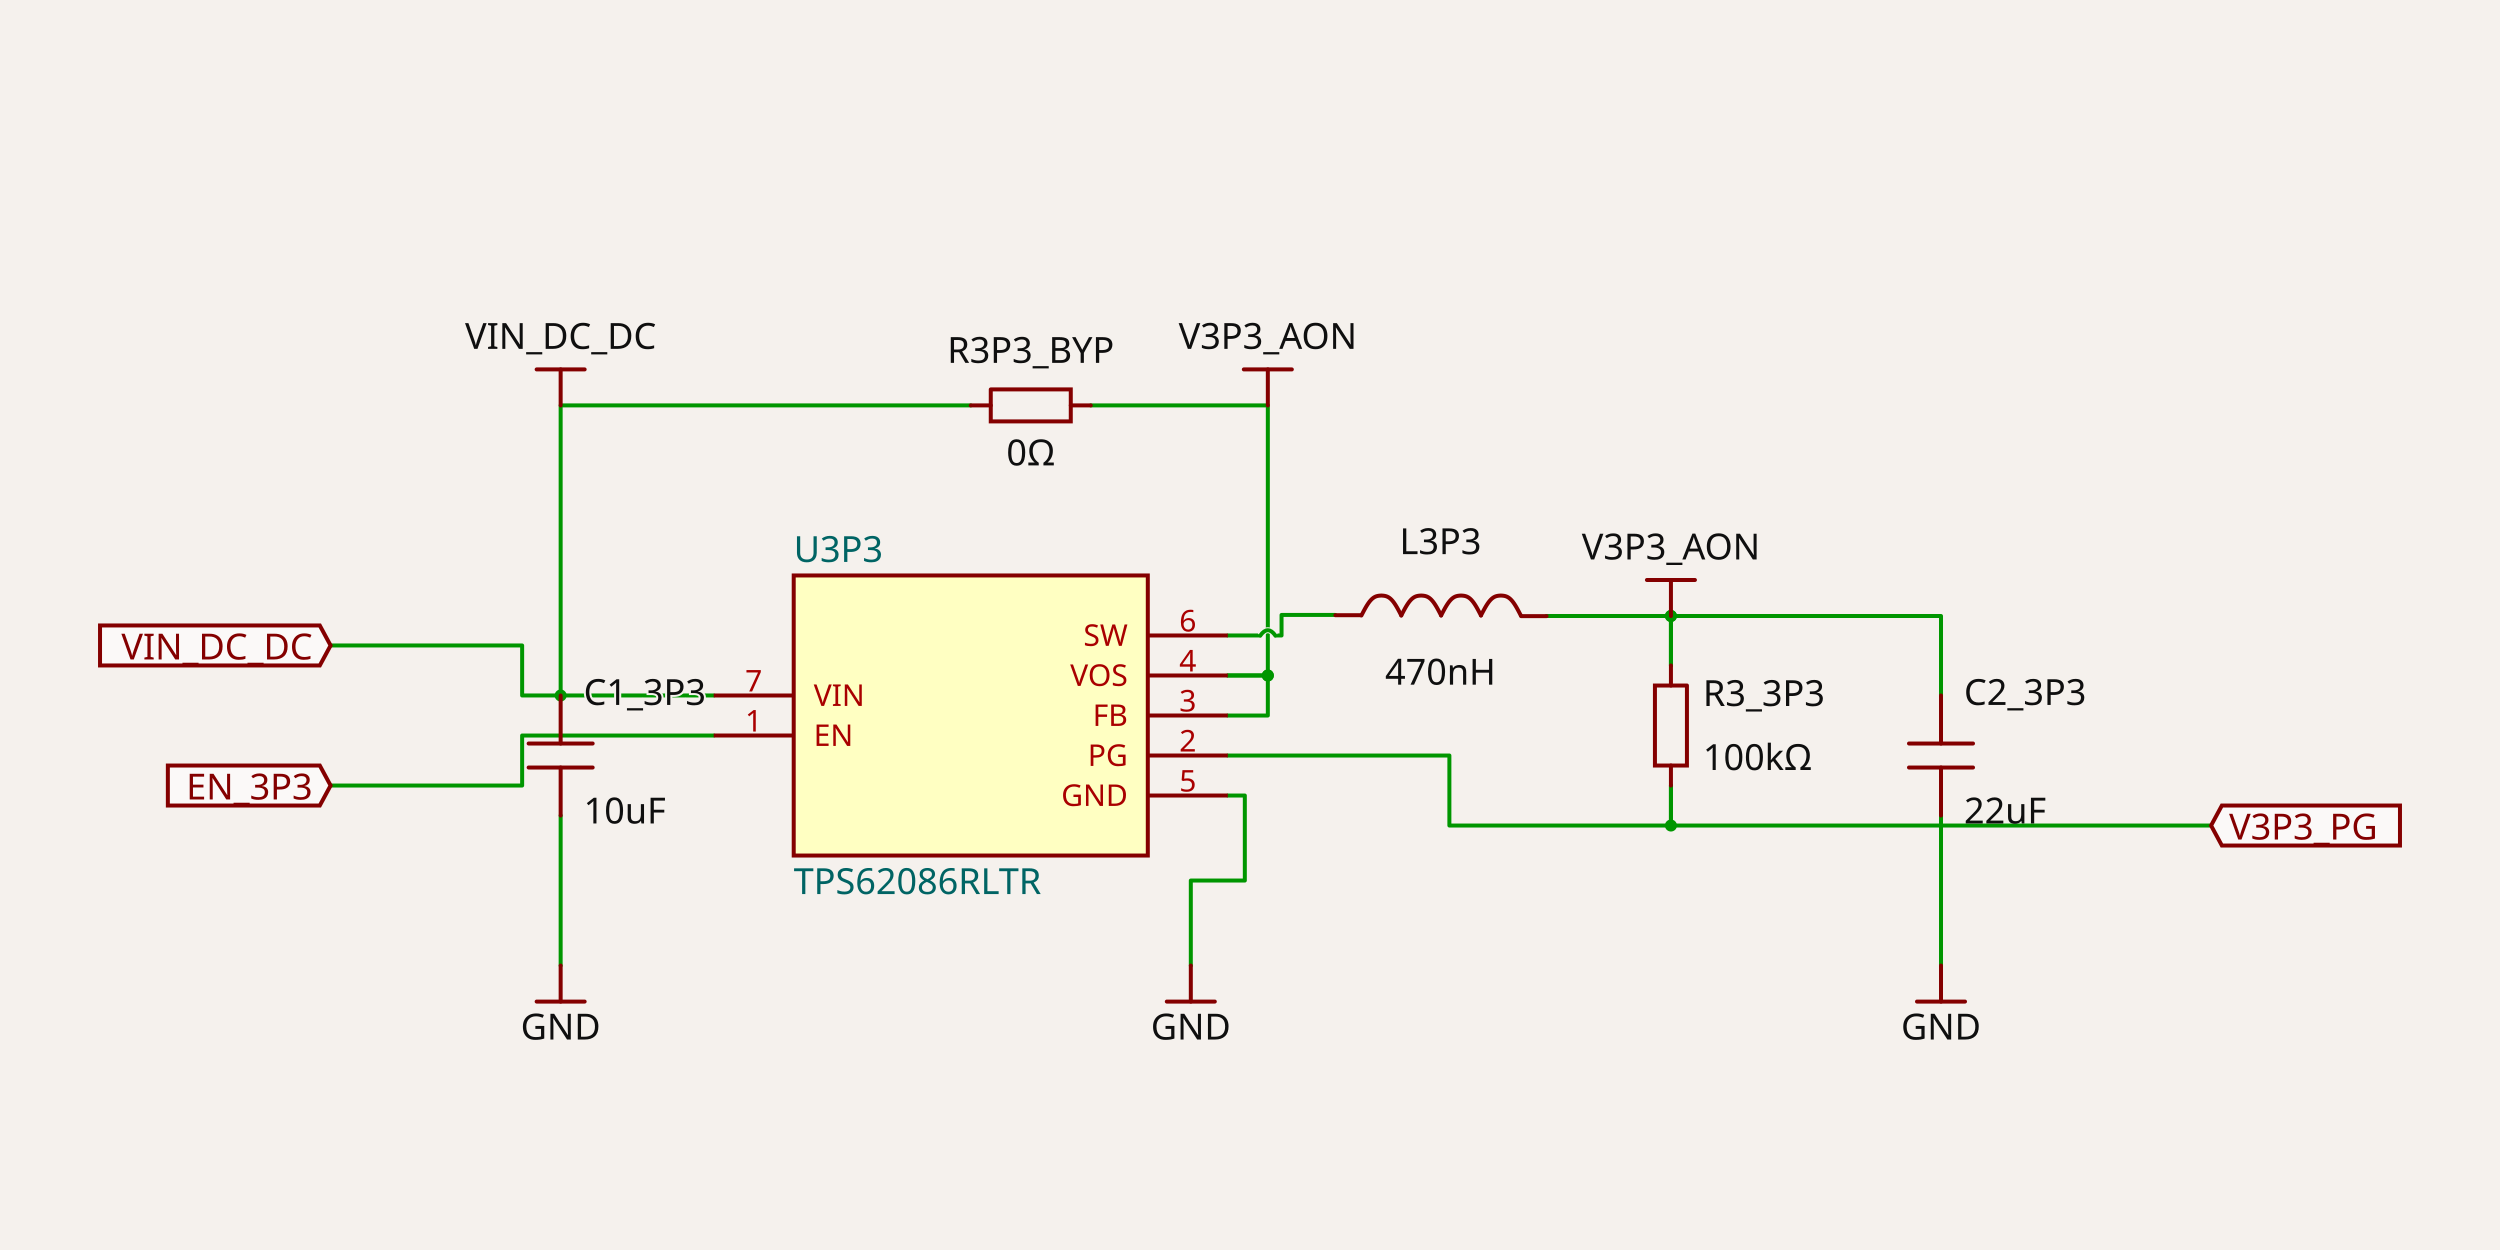
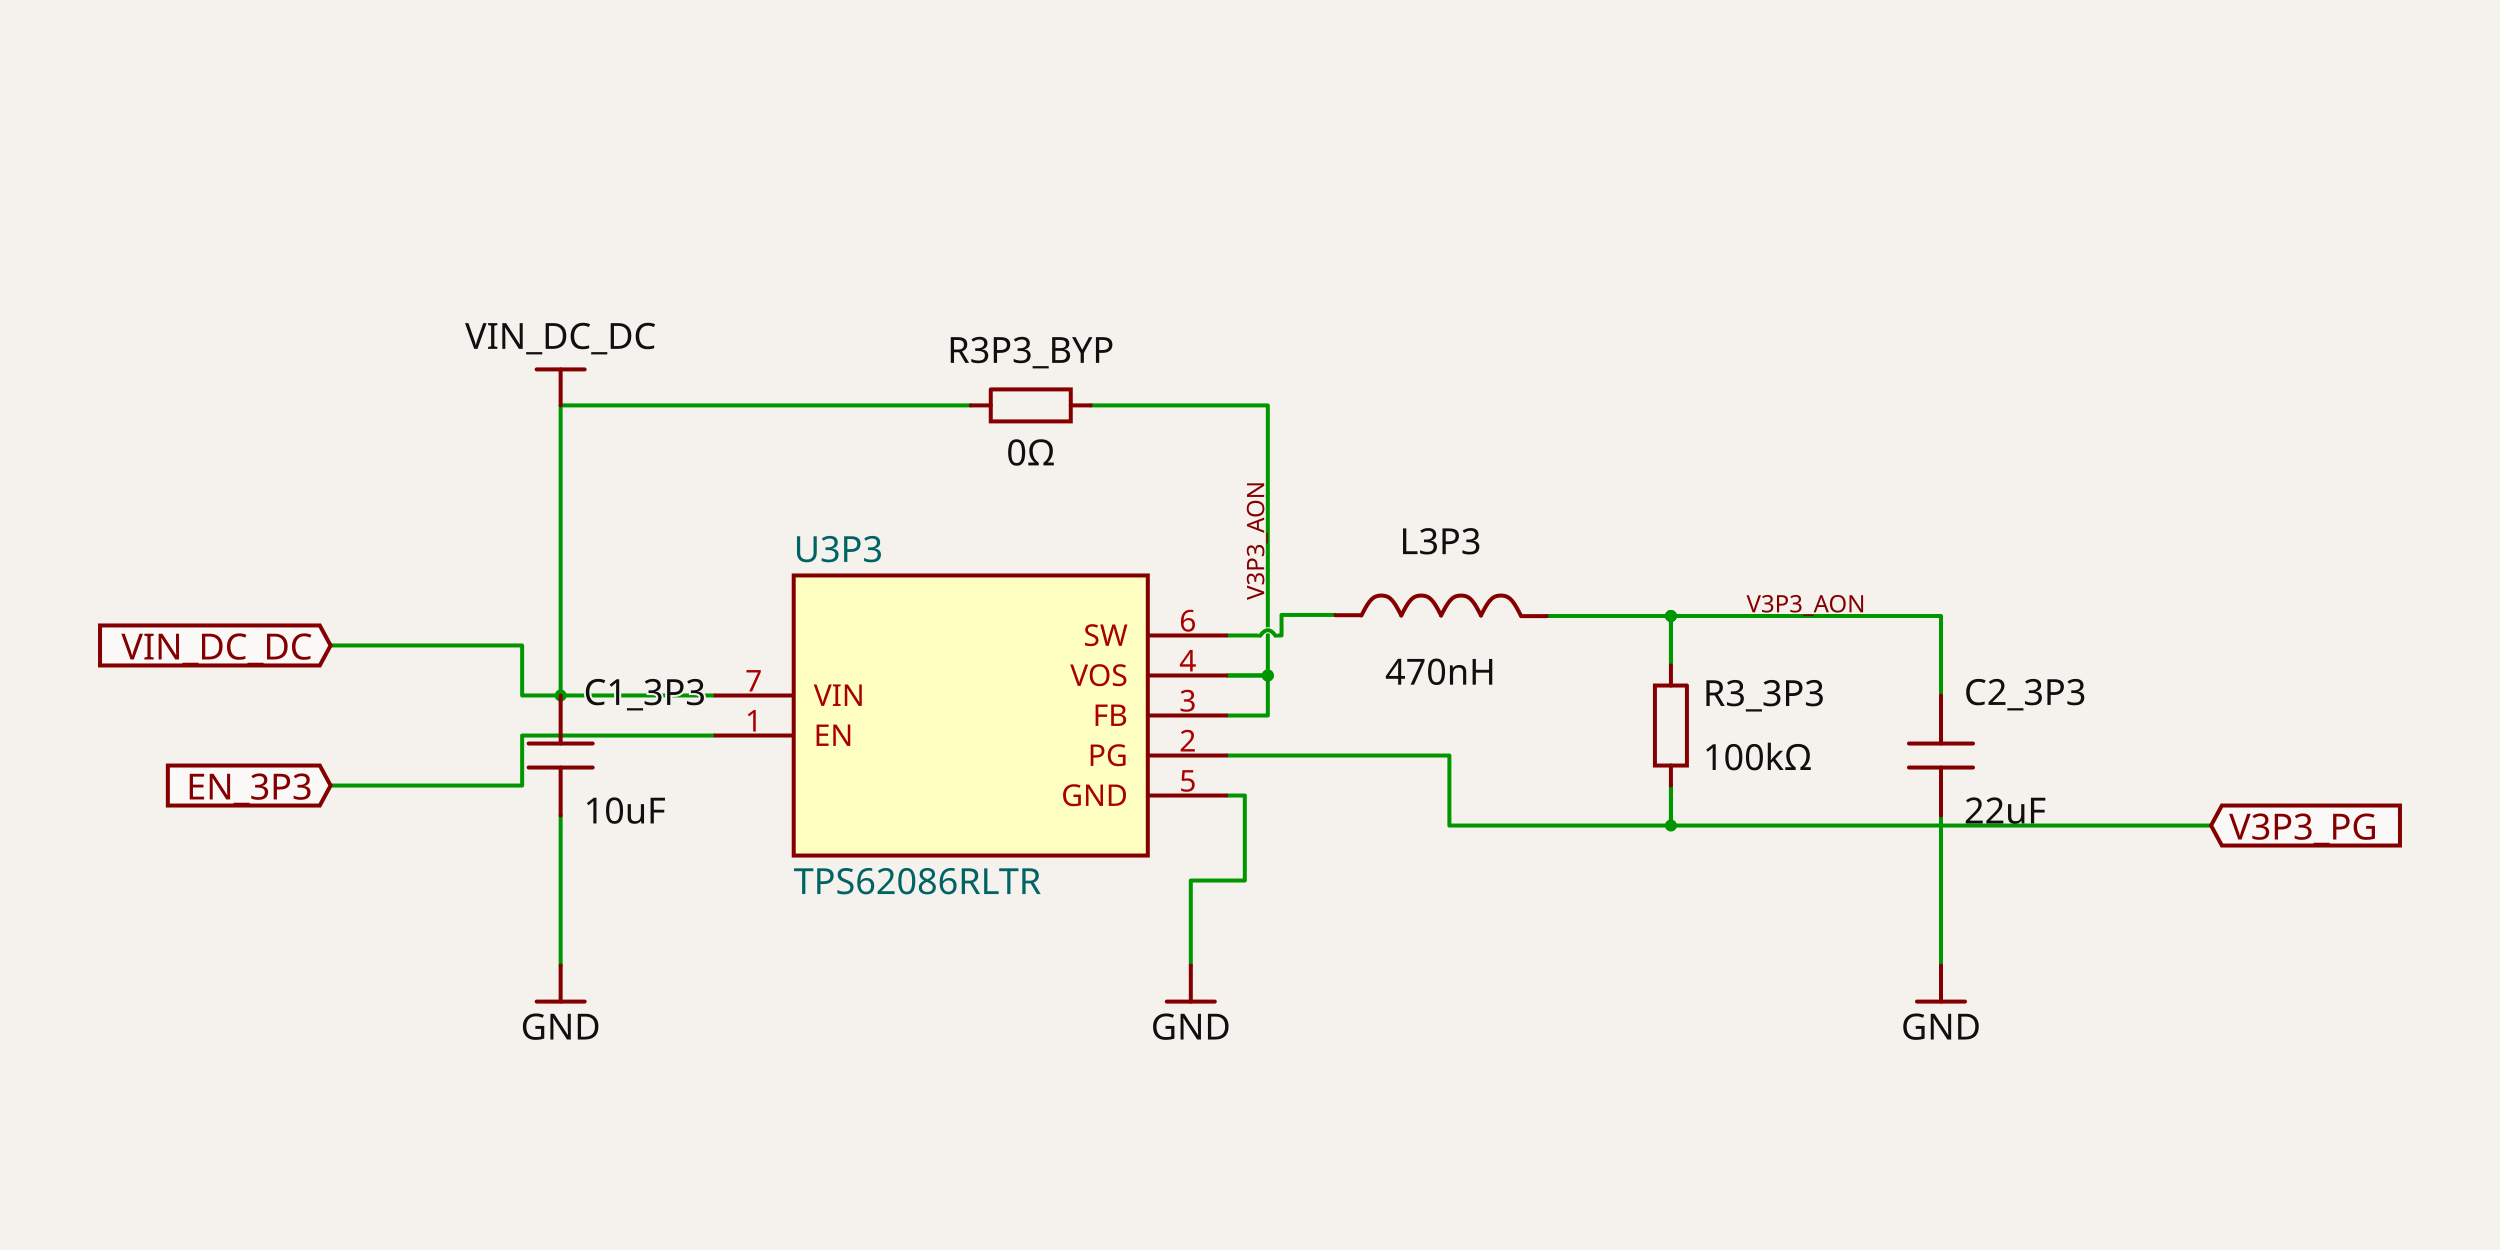
<svg xmlns="http://www.w3.org/2000/svg" class="tscircuit-schematic" width="1200" height="600" style="background-color: rgb(245, 241, 237)" data-real-to-screen-transform="matrix(96.0245822931,0,0,-96.0245822931,465.9624863965,343.4415210294)">
  <style>
              .boundary { fill: rgb(245, 241, 237); }
              .schematic-boundary { fill: none; stroke: #fff; }
              .component { fill: none; stroke: rgb(132, 0, 0); }
              .chip { fill: rgb(255, 255, 194); stroke: rgb(132, 0, 0); }
              .component-pin { fill: none; stroke: rgb(132, 0, 0); }
              .text { font-family: sans-serif; fill: rgb(0, 150, 0); }
              .pin-number { fill: rgb(169, 0, 0); }
              .port-label { fill: rgb(0, 100, 100); }
              .component-name { fill: rgb(0, 100, 100); }
              
            </style>
  <rect class="boundary" x="0" y="0" width="1200" height="600" />
  <g class="trace sch-trace" data-layer="base" data-circuit-json-type="schematic_trace" data-schematic-trace-id="schematic_trace_0" data-subcircuit-connectivity-map-key="unnamedsubcircuitsubcircuit_source_group_0_connectivity_net0">
    <path d="M 342.571 333.839 L 324.182 333.839 L 250.627 333.839 L 250.627 309.833 L 177.073 309.833 L 158.684 309.833" class="trace-invisible-hover-outline sch-trace-hitbox" stroke="rgb(0, 150, 0)" fill="none" stroke-width="15.364px" stroke-linecap="round" opacity="0" stroke-linejoin="round" />
    <path class="sch-trace-path" d="M 342.571 333.839 L 324.182 333.839 L 250.627 333.839 L 250.627 309.833 L 177.073 309.833 L 158.684 309.833" stroke="rgb(0, 150, 0)" fill="none" stroke-width="1.92px" stroke-linecap="round" stroke-linejoin="round" />
  </g>
  <g class="trace sch-trace" data-layer="base" data-circuit-json-type="schematic_trace" data-schematic-trace-id="schematic_trace_1" data-subcircuit-connectivity-map-key="unnamedsubcircuitsubcircuit_source_group_0_connectivity_net1">
    <path d="M 342.571 353.044 L 324.182 353.044 L 250.627 353.044 L 250.627 377.05 L 177.073 377.05 L 158.684 377.05" class="trace-invisible-hover-outline sch-trace-hitbox" stroke="rgb(0, 150, 0)" fill="none" stroke-width="15.364px" stroke-linecap="round" opacity="0" stroke-linejoin="round" />
    <path class="sch-trace-path" d="M 342.571 353.044 L 324.182 353.044 L 250.627 353.044 L 250.627 377.05 L 177.073 377.05 L 158.684 377.05" stroke="rgb(0, 150, 0)" fill="none" stroke-width="1.92px" stroke-linecap="round" stroke-linejoin="round" />
  </g>
  <g class="trace sch-trace" data-layer="base" data-circuit-json-type="schematic_trace" data-schematic-trace-id="schematic_trace_2" data-subcircuit-connectivity-map-key="unnamedsubcircuitsubcircuit_source_group_0_connectivity_net4">
    <path d="M 802.049 377.05 L 802.049 396.255 L 1061.315 396.255" class="trace-invisible-hover-outline sch-trace-hitbox" stroke="rgb(0, 150, 0)" fill="none" stroke-width="15.364px" stroke-linecap="round" opacity="0" stroke-linejoin="round" />
    <path class="sch-trace-path" d="M 802.049 377.05 L 802.049 396.255 L 1061.315 396.255" stroke="rgb(0, 150, 0)" fill="none" stroke-width="1.92px" stroke-linecap="round" stroke-linejoin="round" />
  </g>
  <g class="trace sch-trace" data-layer="base" data-circuit-json-type="schematic_trace" data-schematic-trace-id="schematic_trace_3" data-subcircuit-connectivity-map-key="unnamedsubcircuitsubcircuit_source_group_0_connectivity_net5">
    <path d="M 269.112 391.454 L 269.112 463.472" class="trace-invisible-hover-outline sch-trace-hitbox" stroke="rgb(0, 150, 0)" fill="none" stroke-width="15.364px" stroke-linecap="round" opacity="0" stroke-linejoin="round" />
    <path class="sch-trace-path" d="M 269.112 391.454 L 269.112 463.472" stroke="rgb(0, 150, 0)" fill="none" stroke-width="1.92px" stroke-linecap="round" stroke-linejoin="round" />
  </g>
  <g class="trace sch-trace" data-layer="base" data-circuit-json-type="schematic_trace" data-schematic-trace-id="schematic_trace_4" data-subcircuit-connectivity-map-key="unnamedsubcircuitsubcircuit_source_group_0_connectivity_net5">
    <path d="M 589.354 381.851 L 597.516 381.851 L 597.516 422.662 L 571.59 422.662 L 571.59 463.472" class="trace-invisible-hover-outline sch-trace-hitbox" stroke="rgb(0, 150, 0)" fill="none" stroke-width="15.364px" stroke-linecap="round" opacity="0" stroke-linejoin="round" />
    <path class="sch-trace-path" d="M 589.354 381.851 L 597.516 381.851 L 597.516 422.662 L 571.59 422.662 L 571.59 463.472" stroke="rgb(0, 150, 0)" fill="none" stroke-width="1.92px" stroke-linecap="round" stroke-linejoin="round" />
  </g>
  <g class="trace sch-trace" data-layer="base" data-circuit-json-type="schematic_trace" data-schematic-trace-id="schematic_trace_5" data-subcircuit-connectivity-map-key="unnamedsubcircuitsubcircuit_source_group_0_connectivity_net5">
    <path d="M 931.682 391.454 L 931.682 463.472" class="trace-invisible-hover-outline sch-trace-hitbox" stroke="rgb(0, 150, 0)" fill="none" stroke-width="15.364px" stroke-linecap="round" opacity="0" stroke-linejoin="round" />
    <path class="sch-trace-path" d="M 931.682 391.454 L 931.682 463.472" stroke="rgb(0, 150, 0)" fill="none" stroke-width="1.92px" stroke-linecap="round" stroke-linejoin="round" />
  </g>
  <g class="trace sch-trace" data-layer="base" data-circuit-json-type="schematic_trace" data-schematic-trace-id="schematic_trace_6" data-subcircuit-connectivity-map-key="unnamedsubcircuitsubcircuit_source_group_0_connectivity_net2">
    <path d="M 589.354 305.032 L 604.958 305.032M 612.16 305.032 L 615.141 305.032 L 615.141 295.177 L 640.928 295.177" class="trace-invisible-hover-outline sch-trace-hitbox" stroke="rgb(0, 150, 0)" fill="none" stroke-width="15.364px" stroke-linecap="round" opacity="0" stroke-linejoin="round" />
    <path class="sch-trace-path" d="M 589.354 305.032 L 604.958 305.032M 612.16 305.032 L 615.141 305.032 L 615.141 295.177 L 640.928 295.177" stroke="rgb(0, 150, 0)" fill="none" stroke-width="1.92px" stroke-linecap="round" stroke-linejoin="round" />
  </g>
  <g class="trace sch-trace" data-layer="base" data-circuit-json-type="schematic_trace" data-schematic-trace-id="schematic_trace_7" data-subcircuit-connectivity-map-key="unnamedsubcircuitsubcircuit_source_group_0_connectivity_net3">
    <path d="M 802.049 319.435 L 802.049 295.681 L 742.313 295.681" class="trace-invisible-hover-outline sch-trace-hitbox" stroke="rgb(0, 150, 0)" fill="none" stroke-width="15.364px" stroke-linecap="round" opacity="0" stroke-linejoin="round" />
    <path class="sch-trace-path" d="M 802.049 319.435 L 802.049 295.681 L 742.313 295.681" stroke="rgb(0, 150, 0)" fill="none" stroke-width="1.92px" stroke-linecap="round" stroke-linejoin="round" />
  </g>
  <g class="trace sch-trace" data-layer="base" data-circuit-json-type="schematic_trace" data-schematic-trace-id="schematic_trace_8" data-subcircuit-connectivity-map-key="unnamedsubcircuitsubcircuit_source_group_0_connectivity_net3">
    <path d="M 931.682 333.839 L 931.682 326.157 L 931.682 295.681 L 802.049 295.681 L 802.049 319.435" class="trace-invisible-hover-outline sch-trace-hitbox" stroke="rgb(0, 150, 0)" fill="none" stroke-width="15.364px" stroke-linecap="round" opacity="0" stroke-linejoin="round" />
    <path class="sch-trace-path" d="M 931.682 333.839 L 931.682 326.157 L 931.682 295.681 L 802.049 295.681 L 802.049 319.435" stroke="rgb(0, 150, 0)" fill="none" stroke-width="1.92px" stroke-linecap="round" stroke-linejoin="round" />
  </g>
  <g class="trace sch-trace" data-layer="base" data-circuit-json-type="schematic_trace" data-schematic-trace-id="schematic_trace_9" data-subcircuit-connectivity-map-key="unnamedsubcircuitsubcircuit_source_group_0_connectivity_net3">
    <path d="M 589.354 343.442 L 608.559 343.442 L 608.559 324.237 L 589.354 324.237" class="trace-invisible-hover-outline sch-trace-hitbox" stroke="rgb(0, 150, 0)" fill="none" stroke-width="15.364px" stroke-linecap="round" opacity="0" stroke-linejoin="round" />
    <path class="sch-trace-path" d="M 589.354 343.442 L 608.559 343.442 L 608.559 324.237 L 589.354 324.237" stroke="rgb(0, 150, 0)" fill="none" stroke-width="1.92px" stroke-linecap="round" stroke-linejoin="round" />
  </g>
  <g class="trace sch-trace" data-layer="base" data-circuit-json-type="schematic_trace" data-schematic-trace-id="schematic_trace_10" data-subcircuit-connectivity-map-key="unnamedsubcircuitsubcircuit_source_group_0_connectivity_net3">
    <path d="M 523.577 194.603 L 540.862 194.603 L 608.559 194.603 L 608.559 324.237 L 589.354 324.237" class="trace-invisible-hover-outline sch-trace-hitbox" stroke="rgb(0, 150, 0)" fill="none" stroke-width="15.364px" stroke-linecap="round" opacity="0" stroke-linejoin="round" />
    <path class="sch-trace-path" d="M 523.577 194.603 L 540.862 194.603 L 608.559 194.603 L 608.559 324.237 L 589.354 324.237" stroke="rgb(0, 150, 0)" fill="none" stroke-width="1.92px" stroke-linecap="round" stroke-linejoin="round" />
  </g>
  <g class="trace sch-trace" data-layer="base" data-circuit-json-type="schematic_trace" data-schematic-trace-id="schematic_trace_11" data-subcircuit-connectivity-map-key="unnamedsubcircuitsubcircuit_source_group_0_connectivity_net4">
    <path d="M 589.354 362.646 L 695.701 362.646 L 695.701 396.255 L 802.049 396.255 L 802.049 377.05" class="trace-invisible-hover-outline sch-trace-hitbox" stroke="rgb(0, 150, 0)" fill="none" stroke-width="15.364px" stroke-linecap="round" opacity="0" stroke-linejoin="round" />
    <path class="sch-trace-path" d="M 589.354 362.646 L 695.701 362.646 L 695.701 396.255 L 802.049 396.255 L 802.049 377.05" stroke="rgb(0, 150, 0)" fill="none" stroke-width="1.92px" stroke-linecap="round" stroke-linejoin="round" />
  </g>
  <g class="trace sch-trace" data-layer="base" data-circuit-json-type="schematic_trace" data-schematic-trace-id="schematic_trace_12" data-subcircuit-connectivity-map-key="unnamedsubcircuitsubcircuit_source_group_0_connectivity_net0">
    <path d="M 465.962 194.603 L 448.678 194.603 L 269.112 194.603 L 269.112 326.157 L 269.112 333.839" class="trace-invisible-hover-outline sch-trace-hitbox" stroke="rgb(0, 150, 0)" fill="none" stroke-width="15.364px" stroke-linecap="round" opacity="0" stroke-linejoin="round" />
    <path class="sch-trace-path" d="M 465.962 194.603 L 448.678 194.603 L 269.112 194.603 L 269.112 326.157 L 269.112 333.839" stroke="rgb(0, 150, 0)" fill="none" stroke-width="1.92px" stroke-linecap="round" stroke-linejoin="round" />
  </g>
  <g class="trace-overlays sch-trace-overlays" data-layer="overlay" data-circuit-json-type="schematic_trace" data-schematic-trace-id="schematic_trace_0" data-subcircuit-connectivity-map-key="unnamedsubcircuitsubcircuit_source_group_0_connectivity_net0" />
  <g class="trace-overlays sch-trace-overlays" data-layer="overlay" data-circuit-json-type="schematic_trace" data-schematic-trace-id="schematic_trace_1" data-subcircuit-connectivity-map-key="unnamedsubcircuitsubcircuit_source_group_0_connectivity_net1" />
  <g class="trace-overlays sch-trace-overlays" data-layer="overlay" data-circuit-json-type="schematic_trace" data-schematic-trace-id="schematic_trace_2" data-subcircuit-connectivity-map-key="unnamedsubcircuitsubcircuit_source_group_0_connectivity_net4" />
  <g class="trace-overlays sch-trace-overlays" data-layer="overlay" data-circuit-json-type="schematic_trace" data-schematic-trace-id="schematic_trace_3" data-subcircuit-connectivity-map-key="unnamedsubcircuitsubcircuit_source_group_0_connectivity_net5" />
  <g class="trace-overlays sch-trace-overlays" data-layer="overlay" data-circuit-json-type="schematic_trace" data-schematic-trace-id="schematic_trace_4" data-subcircuit-connectivity-map-key="unnamedsubcircuitsubcircuit_source_group_0_connectivity_net5" />
  <g class="trace-overlays sch-trace-overlays" data-layer="overlay" data-circuit-json-type="schematic_trace" data-schematic-trace-id="schematic_trace_5" data-subcircuit-connectivity-map-key="unnamedsubcircuitsubcircuit_source_group_0_connectivity_net5" />
  <g class="trace-overlays sch-trace-overlays" data-layer="overlay" data-circuit-json-type="schematic_trace" data-schematic-trace-id="schematic_trace_6" data-subcircuit-connectivity-map-key="unnamedsubcircuitsubcircuit_source_group_0_connectivity_net2">
    <path class="trace-crossing-outline sch-trace-crossing-outline" d="M 604.958 305.032 Q 608.559 299.99 612.16 305.032" stroke="rgb(245, 241, 237)" fill="none" stroke-width="2.881px" stroke-linecap="butt" />
    <path class="sch-trace-crossing-path" d="M 604.958 305.032 Q 608.559 299.99 612.16 305.032" stroke="rgb(0, 150, 0)" fill="none" stroke-width="1.92px" stroke-linecap="round" />
  </g>
  <g class="trace-overlays sch-trace-overlays" data-layer="overlay" data-circuit-json-type="schematic_trace" data-schematic-trace-id="schematic_trace_7" data-subcircuit-connectivity-map-key="unnamedsubcircuitsubcircuit_source_group_0_connectivity_net3">
    <circle cx="802.049" cy="295.681" r="2.881" class="trace-junction sch-trace-junction" fill="rgb(0, 150, 0)" />
  </g>
  <g class="trace-overlays sch-trace-overlays" data-layer="overlay" data-circuit-json-type="schematic_trace" data-schematic-trace-id="schematic_trace_8" data-subcircuit-connectivity-map-key="unnamedsubcircuitsubcircuit_source_group_0_connectivity_net3">
    <circle cx="802.049" cy="295.681" r="2.881" class="trace-junction sch-trace-junction" fill="rgb(0, 150, 0)" />
  </g>
  <g class="trace-overlays sch-trace-overlays" data-layer="overlay" data-circuit-json-type="schematic_trace" data-schematic-trace-id="schematic_trace_9" data-subcircuit-connectivity-map-key="unnamedsubcircuitsubcircuit_source_group_0_connectivity_net3">
    <circle cx="608.559" cy="324.237" r="2.881" class="trace-junction sch-trace-junction" fill="rgb(0, 150, 0)" />
  </g>
  <g class="trace-overlays sch-trace-overlays" data-layer="overlay" data-circuit-json-type="schematic_trace" data-schematic-trace-id="schematic_trace_10" data-subcircuit-connectivity-map-key="unnamedsubcircuitsubcircuit_source_group_0_connectivity_net3">
    <circle cx="608.559" cy="324.237" r="2.881" class="trace-junction sch-trace-junction" fill="rgb(0, 150, 0)" />
  </g>
  <g class="trace-overlays sch-trace-overlays" data-layer="overlay" data-circuit-json-type="schematic_trace" data-schematic-trace-id="schematic_trace_11" data-subcircuit-connectivity-map-key="unnamedsubcircuitsubcircuit_source_group_0_connectivity_net4">
    <circle cx="802.049" cy="396.255" r="2.881" class="trace-junction sch-trace-junction" fill="rgb(0, 150, 0)" />
  </g>
  <g class="trace-overlays sch-trace-overlays" data-layer="overlay" data-circuit-json-type="schematic_trace" data-schematic-trace-id="schematic_trace_12" data-subcircuit-connectivity-map-key="unnamedsubcircuitsubcircuit_source_group_0_connectivity_net0">
    <circle cx="269.112" cy="333.839" r="2.881" class="trace-junction sch-trace-junction" fill="rgb(0, 150, 0)" />
  </g>
  <g class="sch-component" data-circuit-json-type="schematic_component" data-schematic-component-id="schematic_component_0">
    <rect class="component chip sch-component-body" x="380.981" y="276.224" width="169.964" height="134.434" stroke-width="1.92px" fill="rgb(255, 255, 194)" stroke="rgb(132, 0, 0)" />
    <rect class="component-overlay sch-component-overlay" x="380.981" y="276.224" width="169.964" height="134.434" fill="transparent" />
    <text class="sch-text" x="380.981" y="423.142" fill="#006464" text-anchor="start" dominant-baseline="middle" font-family="sans-serif" font-size="17.284px" transform="rotate(0, 380.9807, 423.1419)">TPS62086RLTR</text>
    <text class="sch-text" x="380.981" y="263.741" fill="#006464" text-anchor="start" dominant-baseline="middle" font-family="sans-serif" font-size="17.284px" transform="rotate(0, 380.9807, 263.7411)">U3P3</text>
    <line class="component-pin sch-component-pin sch-port-line" x1="380.981" y1="353.044" x2="342.571" y2="353.044" stroke-width="1.92px" />
    <g class="sch-port" data-schematic-port-id="source_port_0">
      <rect x="340.65" y="351.123" width="3.841" height="3.841" opacity="0" />
    </g>
    <text class="pin-number sch-pin-number" x="361.776" y="351.123" style="font-family: sans-serif;" fill="rgb(169, 0, 0)" text-anchor="middle" dominant-baseline="auto" font-size="14.404px" transform="">1</text>
    <text class="pin-number sch-pin-label" x="390.583" y="353.044" style="font-family: sans-serif;" fill="rgb(169, 0, 0)" text-anchor="start" dominant-baseline="middle" font-size="14.404px" transform="">EN</text>
    <line class="component-pin sch-component-pin sch-port-line" x1="550.944" y1="362.646" x2="589.354" y2="362.646" stroke-width="1.92px" />
    <g class="sch-port" data-schematic-port-id="source_port_1">
      <rect x="587.434" y="360.726" width="3.841" height="3.841" opacity="0" />
    </g>
    <text class="pin-number sch-pin-number" x="570.149" y="360.726" style="font-family: sans-serif;" fill="rgb(169, 0, 0)" text-anchor="middle" dominant-baseline="auto" font-size="14.404px" transform="">2</text>
    <text class="pin-number sch-pin-label" x="541.342" y="362.646" style="font-family: sans-serif;" fill="rgb(169, 0, 0)" text-anchor="end" dominant-baseline="middle" font-size="14.404px" transform="">PG</text>
    <line class="component-pin sch-component-pin sch-port-line" x1="550.944" y1="343.442" x2="589.354" y2="343.442" stroke-width="1.92px" />
    <g class="sch-port" data-schematic-port-id="source_port_2">
      <rect x="587.434" y="341.521" width="3.841" height="3.841" opacity="0" />
    </g>
    <text class="pin-number sch-pin-number" x="570.149" y="341.521" style="font-family: sans-serif;" fill="rgb(169, 0, 0)" text-anchor="middle" dominant-baseline="auto" font-size="14.404px" transform="">3</text>
    <text class="pin-number sch-pin-label" x="541.342" y="343.442" style="font-family: sans-serif;" fill="rgb(169, 0, 0)" text-anchor="end" dominant-baseline="middle" font-size="14.404px" transform="">FB</text>
    <line class="component-pin sch-component-pin sch-port-line" x1="550.944" y1="324.237" x2="589.354" y2="324.237" stroke-width="1.92px" />
    <g class="sch-port" data-schematic-port-id="source_port_3">
      <rect x="587.434" y="322.316" width="3.841" height="3.841" opacity="0" />
    </g>
    <text class="pin-number sch-pin-number" x="570.149" y="322.316" style="font-family: sans-serif;" fill="rgb(169, 0, 0)" text-anchor="middle" dominant-baseline="auto" font-size="14.404px" transform="">4</text>
    <text class="pin-number sch-pin-label" x="541.342" y="324.237" style="font-family: sans-serif;" fill="rgb(169, 0, 0)" text-anchor="end" dominant-baseline="middle" font-size="14.404px" transform="">VOS</text>
    <line class="component-pin sch-component-pin sch-port-line" x1="550.944" y1="381.851" x2="589.354" y2="381.851" stroke-width="1.92px" />
    <g class="sch-port" data-schematic-port-id="source_port_4">
      <rect x="587.434" y="379.931" width="3.841" height="3.841" opacity="0" />
    </g>
    <text class="pin-number sch-pin-number" x="570.149" y="379.931" style="font-family: sans-serif;" fill="rgb(169, 0, 0)" text-anchor="middle" dominant-baseline="auto" font-size="14.404px" transform="">5</text>
    <text class="pin-number sch-pin-label" x="541.342" y="381.851" style="font-family: sans-serif;" fill="rgb(169, 0, 0)" text-anchor="end" dominant-baseline="middle" font-size="14.404px" transform="">GND</text>
    <line class="component-pin sch-component-pin sch-port-line" x1="550.944" y1="305.032" x2="589.354" y2="305.032" stroke-width="1.92px" />
    <g class="sch-port" data-schematic-port-id="source_port_5">
      <rect x="587.434" y="303.111" width="3.841" height="3.841" opacity="0" />
    </g>
    <text class="pin-number sch-pin-number" x="570.149" y="303.111" style="font-family: sans-serif;" fill="rgb(169, 0, 0)" text-anchor="middle" dominant-baseline="auto" font-size="14.404px" transform="">6</text>
    <text class="pin-number sch-pin-label" x="541.342" y="305.032" style="font-family: sans-serif;" fill="rgb(169, 0, 0)" text-anchor="end" dominant-baseline="middle" font-size="14.404px" transform="">SW</text>
    <line class="component-pin sch-component-pin sch-port-line" x1="380.981" y1="333.839" x2="342.571" y2="333.839" stroke-width="1.92px" />
    <g class="sch-port" data-schematic-port-id="source_port_6">
      <rect x="340.65" y="331.919" width="3.841" height="3.841" opacity="0" />
    </g>
    <text class="pin-number sch-pin-number" x="361.776" y="331.919" style="font-family: sans-serif;" fill="rgb(169, 0, 0)" text-anchor="middle" dominant-baseline="auto" font-size="14.404px" transform="">7</text>
    <text class="pin-number sch-pin-label" x="390.583" y="333.839" style="font-family: sans-serif;" fill="rgb(169, 0, 0)" text-anchor="start" dominant-baseline="middle" font-size="14.404px" transform="">VIN</text>
  </g>
  <g class="sch-component" data-circuit-json-type="schematic_component" data-schematic-component-id="schematic_component_1">
    <rect class="component-overlay sch-component-overlay" x="253.746" y="333.839" width="30.732" height="57.615" fill="transparent" />
    <path class="sch-component-symbol-path" d="M 269.112 391.454 L 269.112 368.408" stroke="rgb(132, 0, 0)" fill="none" stroke-width="1.92px" stroke-linecap="round" />
    <path class="sch-component-symbol-path" d="M 269.112 356.885 L 269.112 333.839" stroke="rgb(132, 0, 0)" fill="none" stroke-width="1.92px" stroke-linecap="round" />
    <path class="sch-component-symbol-path" d="M 284.478 368.408 L 253.746 368.408" stroke="rgb(132, 0, 0)" fill="none" stroke-width="1.92px" stroke-linecap="round" />
    <path class="sch-component-symbol-path" d="M 284.478 356.885 L 253.746 356.885" stroke="rgb(132, 0, 0)" fill="none" stroke-width="1.92px" stroke-linecap="round" />
    <text class="sch-component-name sch-component-text" x="280.155" y="343.442" stroke="rgb(245, 241, 237)" stroke-width="1.92px" paint-order="stroke" fill="rgb(15, 15, 15)" font-family="sans-serif" text-anchor="start" dominant-baseline="ideographic" font-size="17.284px">C1_3P3</text>
    <text class="sch-component-text" x="280.155" y="381.851" fill="rgb(15, 15, 15)" font-family="sans-serif" text-anchor="start" dominant-baseline="hanging" font-size="17.284px">10uF</text>
  </g>
  <g class="sch-component" data-circuit-json-type="schematic_component" data-schematic-component-id="schematic_component_2">
    <rect class="component-overlay sch-component-overlay" x="640.987" y="285.86" width="101.356" height="9.878" fill="transparent" />
    <path class="sch-component-symbol-path" d="M 672.611 295.423 L 672.371 294.958 L 672.132 294.496 L 671.893 294.036 L 671.654 293.58 L 671.415 293.129 L 671.176 292.686 L 670.937 292.25 L 670.698 291.824 L 670.459 291.408 L 670.22 291.003 L 669.981 290.612 L 669.742 290.233 L 669.503 289.869 L 669.264 289.52 L 669.025 289.186 L 668.786 288.869 L 668.547 288.569 L 668.307 288.286 L 668.068 288.021 L 667.829 287.773 L 667.59 287.542 L 667.351 287.33 L 667.112 287.135 L 666.873 286.957 L 666.634 286.796 L 666.395 286.651 L 666.156 286.522 L 665.917 286.408 L 665.678 286.309 L 665.439 286.222 L 665.2 286.149 L 664.961 286.087 L 664.722 286.035 L 664.483 285.992 L 664.244 285.958 L 664.004 285.93 L 663.765 285.908 L 663.526 285.89 L 663.287 285.874 L 663.048 285.86 L 662.809 285.874 L 662.57 285.89 L 662.331 285.908 L 662.092 285.93 L 661.853 285.958 L 661.614 285.992 L 661.375 286.035 L 661.136 286.087 L 660.897 286.149 L 660.658 286.222 L 660.419 286.309 L 660.18 286.408 L 659.94 286.522 L 659.701 286.651 L 659.462 286.796 L 659.223 286.957 L 658.984 287.135 L 658.745 287.33 L 658.506 287.542 L 658.267 287.773 L 658.028 288.021 L 657.789 288.286 L 657.55 288.569 L 657.311 288.869 L 657.072 289.186 L 656.833 289.52 L 656.594 289.869 L 656.355 290.233 L 656.116 290.612 L 655.877 291.003 L 655.637 291.408 L 655.398 291.824 L 655.159 292.25 L 654.92 292.686 L 654.681 293.129 L 654.442 293.58 L 654.203 294.036 L 653.964 294.496 L 653.725 294.958 L 653.486 295.423" stroke="rgb(132, 0, 0)" fill="none" stroke-width="1.92px" stroke-linecap="round" />
    <path class="sch-component-symbol-path" d="M 691.735 295.422 L 691.496 294.958 L 691.257 294.496 L 691.018 294.036 L 690.779 293.58 L 690.54 293.129 L 690.301 292.686 L 690.062 292.25 L 689.823 291.824 L 689.584 291.408 L 689.344 291.003 L 689.105 290.611 L 688.866 290.233 L 688.627 289.869 L 688.388 289.52 L 688.149 289.186 L 687.91 288.869 L 687.671 288.569 L 687.432 288.286 L 687.193 288.021 L 686.954 287.773 L 686.715 287.542 L 686.476 287.33 L 686.237 287.135 L 685.998 286.957 L 685.759 286.796 L 685.52 286.651 L 685.281 286.522 L 685.041 286.408 L 684.802 286.308 L 684.563 286.222 L 684.324 286.149 L 684.085 286.086 L 683.846 286.035 L 683.607 285.992 L 683.368 285.958 L 683.129 285.93 L 682.89 285.908 L 682.651 285.89 L 682.412 285.874 L 682.173 285.86 L 681.934 285.874 L 681.695 285.89 L 681.456 285.908 L 681.217 285.93 L 680.977 285.958 L 680.738 285.992 L 680.499 286.035 L 680.26 286.086 L 680.021 286.149 L 679.782 286.222 L 679.543 286.308 L 679.304 286.408 L 679.065 286.522 L 678.826 286.651 L 678.587 286.796 L 678.348 286.957 L 678.109 287.135 L 677.87 287.33 L 677.631 287.542 L 677.392 287.773 L 677.153 288.021 L 676.914 288.286 L 676.674 288.569 L 676.435 288.869 L 676.196 289.186 L 675.957 289.52 L 675.718 289.869 L 675.479 290.233 L 675.24 290.611 L 675.001 291.003 L 674.762 291.408 L 674.523 291.824 L 674.284 292.25 L 674.045 292.686 L 673.806 293.129 L 673.567 293.58 L 673.328 294.036 L 673.089 294.496 L 672.85 294.958 L 672.61 295.422" stroke="rgb(132, 0, 0)" fill="none" stroke-width="1.92px" stroke-linecap="round" />
    <path class="sch-component-symbol-path" d="M 710.86 295.422 L 710.621 294.958 L 710.381 294.496 L 710.142 294.036 L 709.903 293.58 L 709.664 293.129 L 709.425 292.686 L 709.186 292.25 L 708.947 291.824 L 708.708 291.408 L 708.469 291.003 L 708.23 290.611 L 707.991 290.233 L 707.752 289.869 L 707.513 289.52 L 707.274 289.186 L 707.035 288.869 L 706.796 288.569 L 706.557 288.286 L 706.318 288.021 L 706.078 287.773 L 705.839 287.542 L 705.6 287.33 L 705.361 287.135 L 705.122 286.957 L 704.883 286.796 L 704.644 286.651 L 704.405 286.522 L 704.166 286.408 L 703.927 286.308 L 703.688 286.222 L 703.449 286.149 L 703.21 286.086 L 702.971 286.035 L 702.732 285.992 L 702.493 285.958 L 702.254 285.93 L 702.014 285.908 L 701.775 285.89 L 701.536 285.874 L 701.297 285.86 L 701.058 285.874 L 700.819 285.89 L 700.58 285.908 L 700.341 285.93 L 700.102 285.958 L 699.863 285.992 L 699.624 286.035 L 699.385 286.086 L 699.146 286.149 L 698.907 286.222 L 698.668 286.308 L 698.429 286.408 L 698.19 286.522 L 697.951 286.651 L 697.711 286.796 L 697.472 286.957 L 697.233 287.135 L 696.994 287.33 L 696.755 287.542 L 696.516 287.773 L 696.277 288.021 L 696.038 288.286 L 695.799 288.569 L 695.56 288.869 L 695.321 289.186 L 695.082 289.52 L 694.843 289.869 L 694.604 290.233 L 694.365 290.611 L 694.126 291.003 L 693.887 291.408 L 693.648 291.824 L 693.408 292.25 L 693.169 292.686 L 692.93 293.129 L 692.691 293.58 L 692.452 294.036 L 692.213 294.496 L 691.974 294.958 L 691.735 295.422" stroke="rgb(132, 0, 0)" fill="none" stroke-width="1.92px" stroke-linecap="round" />
    <path class="sch-component-symbol-path" d="M 729.984 295.422 L 729.745 294.958 L 729.506 294.496 L 729.267 294.036 L 729.028 293.58 L 728.789 293.129 L 728.55 292.686 L 728.311 292.25 L 728.072 291.824 L 727.833 291.408 L 727.594 291.003 L 727.355 290.611 L 727.115 290.233 L 726.876 289.869 L 726.637 289.52 L 726.398 289.186 L 726.159 288.869 L 725.92 288.569 L 725.681 288.286 L 725.442 288.021 L 725.203 287.773 L 724.964 287.542 L 724.725 287.33 L 724.486 287.135 L 724.247 286.957 L 724.008 286.796 L 723.769 286.651 L 723.53 286.522 L 723.291 286.408 L 723.052 286.308 L 722.812 286.222 L 722.573 286.149 L 722.334 286.086 L 722.095 286.035 L 721.856 285.992 L 721.617 285.958 L 721.378 285.93 L 721.139 285.908 L 720.9 285.89 L 720.661 285.874 L 720.422 285.86 L 720.183 285.874 L 719.944 285.89 L 719.705 285.908 L 719.466 285.93 L 719.227 285.958 L 718.988 285.992 L 718.748 286.035 L 718.509 286.086 L 718.27 286.149 L 718.031 286.222 L 717.792 286.308 L 717.553 286.408 L 717.314 286.522 L 717.075 286.651 L 716.836 286.796 L 716.597 286.957 L 716.358 287.135 L 716.119 287.33 L 715.88 287.542 L 715.641 287.773 L 715.402 288.021 L 715.163 288.286 L 714.924 288.569 L 714.685 288.869 L 714.445 289.186 L 714.206 289.52 L 713.967 289.869 L 713.728 290.233 L 713.489 290.611 L 713.25 291.003 L 713.011 291.408 L 712.772 291.824 L 712.533 292.25 L 712.294 292.686 L 712.055 293.129 L 711.816 293.58 L 711.577 294.036 L 711.338 294.496 L 711.099 294.958 L 710.86 295.422" stroke="rgb(132, 0, 0)" fill="none" stroke-width="1.92px" stroke-linecap="round" />
    <path class="sch-component-symbol-path" d="M 653.185 295.299 L 640.987 295.299" stroke="rgb(132, 0, 0)" fill="none" stroke-width="1.92px" stroke-linecap="round" />
    <path class="sch-component-symbol-path" d="M 742.343 295.738 L 730.145 295.738" stroke="rgb(132, 0, 0)" fill="none" stroke-width="1.92px" stroke-linecap="round" />
    <text class="sch-component-name sch-component-text" x="691.427" y="271.051" stroke="rgb(245, 241, 237)" stroke-width="1.92px" paint-order="stroke" fill="rgb(15, 15, 15)" font-family="sans-serif" text-anchor="middle" dominant-baseline="ideographic" font-size="17.284px">L3P3</text>
    <text class="sch-component-text" x="691.41" y="315.218" fill="rgb(15, 15, 15)" font-family="sans-serif" text-anchor="middle" dominant-baseline="hanging" font-size="17.284px">470nH</text>
  </g>
  <g class="sch-component" data-circuit-json-type="schematic_component" data-schematic-component-id="schematic_component_3">
    <rect class="component-overlay sch-component-overlay" x="794.368" y="319.435" width="15.36" height="57.615" fill="transparent" />
    <path class="sch-component-symbol-path" d="M 802.049 319.435 L 802.049 329.04" stroke="rgb(132, 0, 0)" fill="none" stroke-width="1.92px" stroke-linecap="round" />
    <path class="sch-component-symbol-path" d="M 802.049 367.446 L 802.049 377.05" stroke="rgb(132, 0, 0)" fill="none" stroke-width="1.92px" stroke-linecap="round" />
    <path class="sch-component-symbol-path" d="M 809.729 329.04 L 809.729 367.446 L 794.368 367.446 L 794.368 329.04 L 809.729 329.04" stroke="rgb(132, 0, 0)" fill="none" stroke-width="1.92px" stroke-linecap="round" />
    <text class="sch-component-name sch-component-text" x="817.412" y="332.879" stroke="rgb(245, 241, 237)" stroke-width="1.92px" paint-order="stroke" fill="rgb(15, 15, 15)" font-family="sans-serif" text-anchor="start" dominant-baseline="middle" font-size="17.284px">R3_3P3</text>
    <text class="sch-component-text" x="817.412" y="363.607" fill="rgb(15, 15, 15)" font-family="sans-serif" text-anchor="start" dominant-baseline="middle" font-size="17.284px">100kΩ</text>
  </g>
  <g class="sch-component" data-circuit-json-type="schematic_component" data-schematic-component-id="schematic_component_4">
    <rect class="component-overlay sch-component-overlay" x="916.316" y="333.839" width="30.732" height="57.615" fill="transparent" />
    <path class="sch-component-symbol-path" d="M 931.682 391.454 L 931.682 368.408" stroke="rgb(132, 0, 0)" fill="none" stroke-width="1.92px" stroke-linecap="round" />
    <path class="sch-component-symbol-path" d="M 931.682 356.885 L 931.682 333.839" stroke="rgb(132, 0, 0)" fill="none" stroke-width="1.92px" stroke-linecap="round" />
    <path class="sch-component-symbol-path" d="M 947.048 368.408 L 916.316 368.408" stroke="rgb(132, 0, 0)" fill="none" stroke-width="1.92px" stroke-linecap="round" />
    <path class="sch-component-symbol-path" d="M 947.048 356.885 L 916.316 356.885" stroke="rgb(132, 0, 0)" fill="none" stroke-width="1.92px" stroke-linecap="round" />
    <text class="sch-component-name sch-component-text" x="942.725" y="343.442" stroke="rgb(245, 241, 237)" stroke-width="1.92px" paint-order="stroke" fill="rgb(15, 15, 15)" font-family="sans-serif" text-anchor="start" dominant-baseline="ideographic" font-size="17.284px">C2_3P3</text>
    <text class="sch-component-text" x="942.725" y="381.851" fill="rgb(15, 15, 15)" font-family="sans-serif" text-anchor="start" dominant-baseline="hanging" font-size="17.284px">22uF</text>
  </g>
  <g class="sch-component" data-circuit-json-type="schematic_component" data-schematic-component-id="schematic_component_5">
    <rect class="component-overlay sch-component-overlay" x="465.962" y="186.923" width="57.615" height="15.36" fill="transparent" />
    <path class="sch-component-symbol-path" d="M 465.962 194.603 L 475.567 194.603" stroke="rgb(132, 0, 0)" fill="none" stroke-width="1.92px" stroke-linecap="round" />
    <path class="sch-component-symbol-path" d="M 513.973 194.603 L 523.577 194.603" stroke="rgb(132, 0, 0)" fill="none" stroke-width="1.92px" stroke-linecap="round" />
    <path class="sch-component-symbol-path" d="M 475.567 186.923 L 513.973 186.923 L 513.973 202.283 L 475.567 202.283 L 475.567 186.923" stroke="rgb(132, 0, 0)" fill="none" stroke-width="1.92px" stroke-linecap="round" />
    <text class="sch-component-name sch-component-text" x="494.77" y="179.239" stroke="rgb(245, 241, 237)" stroke-width="1.92px" paint-order="stroke" fill="rgb(15, 15, 15)" font-family="sans-serif" text-anchor="middle" dominant-baseline="ideographic" font-size="17.284px">R3P3_BYP</text>
    <text class="sch-component-text" x="494.77" y="209.967" fill="rgb(15, 15, 15)" font-family="sans-serif" text-anchor="middle" dominant-baseline="hanging" font-size="17.284px">0Ω</text>
  </g>
  <g class="schematic-port-hover sch-port-hover" data-schematic-port-id="source_port_0">
    <circle cx="342.571" cy="353.044" r="3.841" fill="red" opacity="0" />
  </g>
  <g class="schematic-port-hover sch-port-hover" data-schematic-port-id="source_port_1">
    <circle cx="589.354" cy="362.646" r="3.841" fill="red" opacity="0" />
  </g>
  <g class="schematic-port-hover sch-port-hover" data-schematic-port-id="source_port_2">
    <circle cx="589.354" cy="343.442" r="3.841" fill="red" opacity="0" />
  </g>
  <g class="schematic-port-hover sch-port-hover" data-schematic-port-id="source_port_3">
    <circle cx="589.354" cy="324.237" r="3.841" fill="red" opacity="0" />
  </g>
  <g class="schematic-port-hover sch-port-hover" data-schematic-port-id="source_port_4">
    <circle cx="589.354" cy="381.851" r="3.841" fill="red" opacity="0" />
  </g>
  <g class="schematic-port-hover sch-port-hover" data-schematic-port-id="source_port_5">
    <circle cx="589.354" cy="305.032" r="3.841" fill="red" opacity="0" />
  </g>
  <g class="schematic-port-hover sch-port-hover" data-schematic-port-id="source_port_6">
    <circle cx="342.571" cy="333.839" r="3.841" fill="red" opacity="0" />
  </g>
  <g class="schematic-port-hover sch-port-hover" data-schematic-port-id="source_port_7">
    <circle cx="269.112" cy="333.839" r="3.841" fill="red" opacity="0" />
  </g>
  <g class="schematic-port-hover sch-port-hover" data-schematic-port-id="source_port_8">
    <circle cx="269.112" cy="391.454" r="3.841" fill="red" opacity="0" />
  </g>
  <g class="schematic-port-hover sch-port-hover" data-schematic-port-id="source_port_9">
    <circle cx="640.928" cy="295.177" r="3.841" fill="red" opacity="0" />
  </g>
  <g class="schematic-port-hover sch-port-hover" data-schematic-port-id="source_port_10">
    <circle cx="742.313" cy="295.681" r="3.841" fill="red" opacity="0" />
  </g>
  <g class="schematic-port-hover sch-port-hover" data-schematic-port-id="source_port_11">
    <circle cx="802.049" cy="319.435" r="3.841" fill="red" opacity="0" />
  </g>
  <g class="schematic-port-hover sch-port-hover" data-schematic-port-id="source_port_12">
    <circle cx="802.049" cy="377.05" r="3.841" fill="red" opacity="0" />
  </g>
  <g class="schematic-port-hover sch-port-hover" data-schematic-port-id="source_port_13">
    <circle cx="931.682" cy="333.839" r="3.841" fill="red" opacity="0" />
  </g>
  <g class="schematic-port-hover sch-port-hover" data-schematic-port-id="source_port_14">
    <circle cx="931.682" cy="391.454" r="3.841" fill="red" opacity="0" />
  </g>
  <g class="schematic-port-hover sch-port-hover" data-schematic-port-id="source_port_15">
    <circle cx="465.962" cy="194.603" r="3.841" fill="red" opacity="0" />
  </g>
  <g class="schematic-port-hover sch-port-hover" data-schematic-port-id="source_port_16">
    <circle cx="523.577" cy="194.603" r="3.841" fill="red" opacity="0" />
  </g>
  <path class="net-label sch-net-label" data-circuit-json-type="schematic_net_label" data-schematic-net-label-id="schematic_net_label_0" d="     M 158.684,309.833     L 153.498,319.435     L 48.012,319.435     L 48.012,300.23     L 153.498,300.23     Z   " fill="rgba(255, 255, 255, 0.6)" stroke="rgb(132, 0, 0)" stroke-width="1.92px" />
  <text class="net-label-text sch-net-label-text" data-circuit-json-type="schematic_net_label" data-schematic-net-label-id="schematic_net_label_0" x="150.042" y="309.833" fill="rgb(132, 0, 0)" text-anchor="end" dominant-baseline="central" font-family="sans-serif" font-variant-numeric="tabular-nums" font-size="17.284px" transform="">VIN_DC_DC</text>
  <path class="net-label sch-net-label" data-circuit-json-type="schematic_net_label" data-schematic-net-label-id="schematic_net_label_1" d="     M 158.684,377.05     L 153.498,386.653     L 80.571,386.653     L 80.571,367.448     L 153.498,367.448     Z   " fill="rgba(255, 255, 255, 0.6)" stroke="rgb(132, 0, 0)" stroke-width="1.92px" />
  <text class="net-label-text sch-net-label-text" data-circuit-json-type="schematic_net_label" data-schematic-net-label-id="schematic_net_label_1" x="150.042" y="377.05" fill="rgb(132, 0, 0)" text-anchor="end" dominant-baseline="central" font-family="sans-serif" font-variant-numeric="tabular-nums" font-size="17.284px" transform="">EN_3P3</text>
  <path class="net-label sch-net-label" data-circuit-json-type="schematic_net_label" data-schematic-net-label-id="schematic_net_label_2" d="     M 1061.315,396.255     L 1066.5,386.653     L 1151.988,386.653     L 1151.988,405.857     L 1066.5,405.857     Z   " fill="rgba(255, 255, 255, 0.6)" stroke="rgb(132, 0, 0)" stroke-width="1.92px" />
  <text class="net-label-text sch-net-label-text" data-circuit-json-type="schematic_net_label" data-schematic-net-label-id="schematic_net_label_2" x="1069.957" y="396.255" fill="rgb(132, 0, 0)" text-anchor="start" dominant-baseline="central" font-family="sans-serif" font-variant-numeric="tabular-nums" font-size="17.284px" transform="">V3P3_PG</text>
  <rect class="component-overlay sch-component-overlay sch-net-label-overlay" data-circuit-json-type="schematic_net_label" data-schematic-net-label-id="schematic_net_label_3" x="257.589" y="463.472" width="23.046" height="17.284" fill="transparent" />
  <path class="sch-net-label-symbol-path" data-circuit-json-type="schematic_net_label" data-schematic-net-label-id="schematic_net_label_3" d="M 257.589 480.757 L 280.635 480.757" stroke="rgb(132, 0, 0)" fill="none" stroke-width="1.92px" stroke-linecap="round" />
  <path class="sch-net-label-symbol-path" data-circuit-json-type="schematic_net_label" data-schematic-net-label-id="schematic_net_label_3" d="M 269.112 480.757 L 269.112 463.472" stroke="rgb(132, 0, 0)" fill="none" stroke-width="1.92px" stroke-linecap="round" />
  <text class="sch-net-label-symbol-text" data-circuit-json-type="schematic_net_label" data-schematic-net-label-id="schematic_net_label_3" x="269.112" y="485.558" fill="rgb(15, 15, 15)" font-family="sans-serif" text-anchor="middle" dominant-baseline="hanging" font-size="17.284px">GND</text>
  <rect class="component-overlay sch-component-overlay sch-net-label-overlay" data-circuit-json-type="schematic_net_label" data-schematic-net-label-id="schematic_net_label_4" x="560.067" y="463.472" width="23.046" height="17.284" fill="transparent" />
  <path class="sch-net-label-symbol-path" data-circuit-json-type="schematic_net_label" data-schematic-net-label-id="schematic_net_label_4" d="M 560.067 480.757 L 583.112 480.757" stroke="rgb(132, 0, 0)" fill="none" stroke-width="1.92px" stroke-linecap="round" />
  <path class="sch-net-label-symbol-path" data-circuit-json-type="schematic_net_label" data-schematic-net-label-id="schematic_net_label_4" d="M 571.59 480.757 L 571.59 463.472" stroke="rgb(132, 0, 0)" fill="none" stroke-width="1.92px" stroke-linecap="round" />
  <text class="sch-net-label-symbol-text" data-circuit-json-type="schematic_net_label" data-schematic-net-label-id="schematic_net_label_4" x="571.59" y="485.558" fill="rgb(15, 15, 15)" font-family="sans-serif" text-anchor="middle" dominant-baseline="hanging" font-size="17.284px">GND</text>
  <rect class="component-overlay sch-component-overlay sch-net-label-overlay" data-circuit-json-type="schematic_net_label" data-schematic-net-label-id="schematic_net_label_5" x="920.159" y="463.472" width="23.046" height="17.284" fill="transparent" />
  <path class="sch-net-label-symbol-path" data-circuit-json-type="schematic_net_label" data-schematic-net-label-id="schematic_net_label_5" d="M 920.159 480.757 L 943.205 480.757" stroke="rgb(132, 0, 0)" fill="none" stroke-width="1.92px" stroke-linecap="round" />
  <path class="sch-net-label-symbol-path" data-circuit-json-type="schematic_net_label" data-schematic-net-label-id="schematic_net_label_5" d="M 931.682 480.757 L 931.682 463.472" stroke="rgb(132, 0, 0)" fill="none" stroke-width="1.92px" stroke-linecap="round" />
  <text class="sch-net-label-symbol-text" data-circuit-json-type="schematic_net_label" data-schematic-net-label-id="schematic_net_label_5" x="931.682" y="485.558" fill="rgb(15, 15, 15)" font-family="sans-serif" text-anchor="middle" dominant-baseline="hanging" font-size="17.284px">GND</text>
-   <rect class="component-overlay sch-component-overlay sch-net-label-overlay" data-circuit-json-type="schematic_net_label" data-schematic-net-label-id="schematic_net_label_6" x="790.526" y="278.397" width="23.046" height="17.284" fill="transparent" />
-   <path class="sch-net-label-symbol-path" data-circuit-json-type="schematic_net_label" data-schematic-net-label-id="schematic_net_label_6" d="M 813.571 278.397 L 790.526 278.397" stroke="rgb(132, 0, 0)" fill="none" stroke-width="1.92px" stroke-linecap="round" />
-   <path class="sch-net-label-symbol-path" data-circuit-json-type="schematic_net_label" data-schematic-net-label-id="schematic_net_label_6" d="M 802.049 278.397 L 802.049 295.681" stroke="rgb(132, 0, 0)" fill="none" stroke-width="1.92px" stroke-linecap="round" />
-   <text class="sch-net-label-symbol-text" data-circuit-json-type="schematic_net_label" data-schematic-net-label-id="schematic_net_label_6" x="802.049" y="273.596" fill="rgb(15, 15, 15)" font-family="sans-serif" text-anchor="middle" dominant-baseline="ideographic" font-size="17.284px">V3P3_AON</text>
-   <rect class="component-overlay sch-component-overlay sch-net-label-overlay" data-circuit-json-type="schematic_net_label" data-schematic-net-label-id="schematic_net_label_7" x="597.036" y="177.319" width="23.046" height="17.284" fill="transparent" />
-   <path class="sch-net-label-symbol-path" data-circuit-json-type="schematic_net_label" data-schematic-net-label-id="schematic_net_label_7" d="M 620.082 177.319 L 597.036 177.319" stroke="rgb(132, 0, 0)" fill="none" stroke-width="1.92px" stroke-linecap="round" />
-   <path class="sch-net-label-symbol-path" data-circuit-json-type="schematic_net_label" data-schematic-net-label-id="schematic_net_label_7" d="M 608.559 177.319 L 608.559 194.603" stroke="rgb(132, 0, 0)" fill="none" stroke-width="1.92px" stroke-linecap="round" />
-   <text class="sch-net-label-symbol-text" data-circuit-json-type="schematic_net_label" data-schematic-net-label-id="schematic_net_label_7" x="608.559" y="172.518" fill="rgb(15, 15, 15)" font-family="sans-serif" text-anchor="middle" dominant-baseline="ideographic" font-size="17.284px">V3P3_AON</text>
-   <rect class="component-overlay sch-component-overlay sch-net-label-overlay" data-circuit-json-type="schematic_net_label" data-schematic-net-label-id="schematic_net_label_8" x="257.589" y="177.319" width="23.046" height="17.284" fill="transparent" />
-   <path class="sch-net-label-symbol-path" data-circuit-json-type="schematic_net_label" data-schematic-net-label-id="schematic_net_label_8" d="M 280.635 177.319 L 257.589 177.319" stroke="rgb(132, 0, 0)" fill="none" stroke-width="1.92px" stroke-linecap="round" />
-   <path class="sch-net-label-symbol-path" data-circuit-json-type="schematic_net_label" data-schematic-net-label-id="schematic_net_label_8" d="M 269.112 177.319 L 269.112 194.603" stroke="rgb(132, 0, 0)" fill="none" stroke-width="1.92px" stroke-linecap="round" />
-   <text class="sch-net-label-symbol-text" data-circuit-json-type="schematic_net_label" data-schematic-net-label-id="schematic_net_label_8" x="269.112" y="172.518" fill="rgb(15, 15, 15)" font-family="sans-serif" text-anchor="middle" dominant-baseline="ideographic" font-size="17.284px">VIN_DC_DC</text>
+   <rect class="component-overlay sch-component-overlay sch-net-label-overlay" data-circuit-json-type="schematic_net_label" data-schematic-net-label-id="schematic_net_label_6" x="257.589" y="177.319" width="23.046" height="17.284" fill="transparent" />
+   <path class="sch-net-label-symbol-path" data-circuit-json-type="schematic_net_label" data-schematic-net-label-id="schematic_net_label_6" d="M 280.635 177.319 L 257.589 177.319" stroke="rgb(132, 0, 0)" fill="none" stroke-width="1.92px" stroke-linecap="round" />
+   <path class="sch-net-label-symbol-path" data-circuit-json-type="schematic_net_label" data-schematic-net-label-id="schematic_net_label_6" d="M 269.112 177.319 L 269.112 194.603" stroke="rgb(132, 0, 0)" fill="none" stroke-width="1.92px" stroke-linecap="round" />
+   <text class="sch-net-label-symbol-text" data-circuit-json-type="schematic_net_label" data-schematic-net-label-id="schematic_net_label_6" x="269.112" y="172.518" fill="rgb(15, 15, 15)" font-family="sans-serif" text-anchor="middle" dominant-baseline="ideographic" font-size="17.284px">VIN_DC_DC</text>
+   <text class="sch-text" x="866.865" y="289.92" fill="rgb(132, 0, 0)" text-anchor="middle" dominant-baseline="middle" font-family="sans-serif" font-size="11.523px" transform="rotate(0, 866.8651, 289.9198)">V3P3_AON</text>
+   <text class="sch-text" x="602.798" y="259.42" fill="rgb(132, 0, 0)" text-anchor="middle" dominant-baseline="middle" font-family="sans-serif" font-size="11.523px" transform="rotate(-90, 602.7975, 259.42)">V3P3_AON</text>
</svg>
